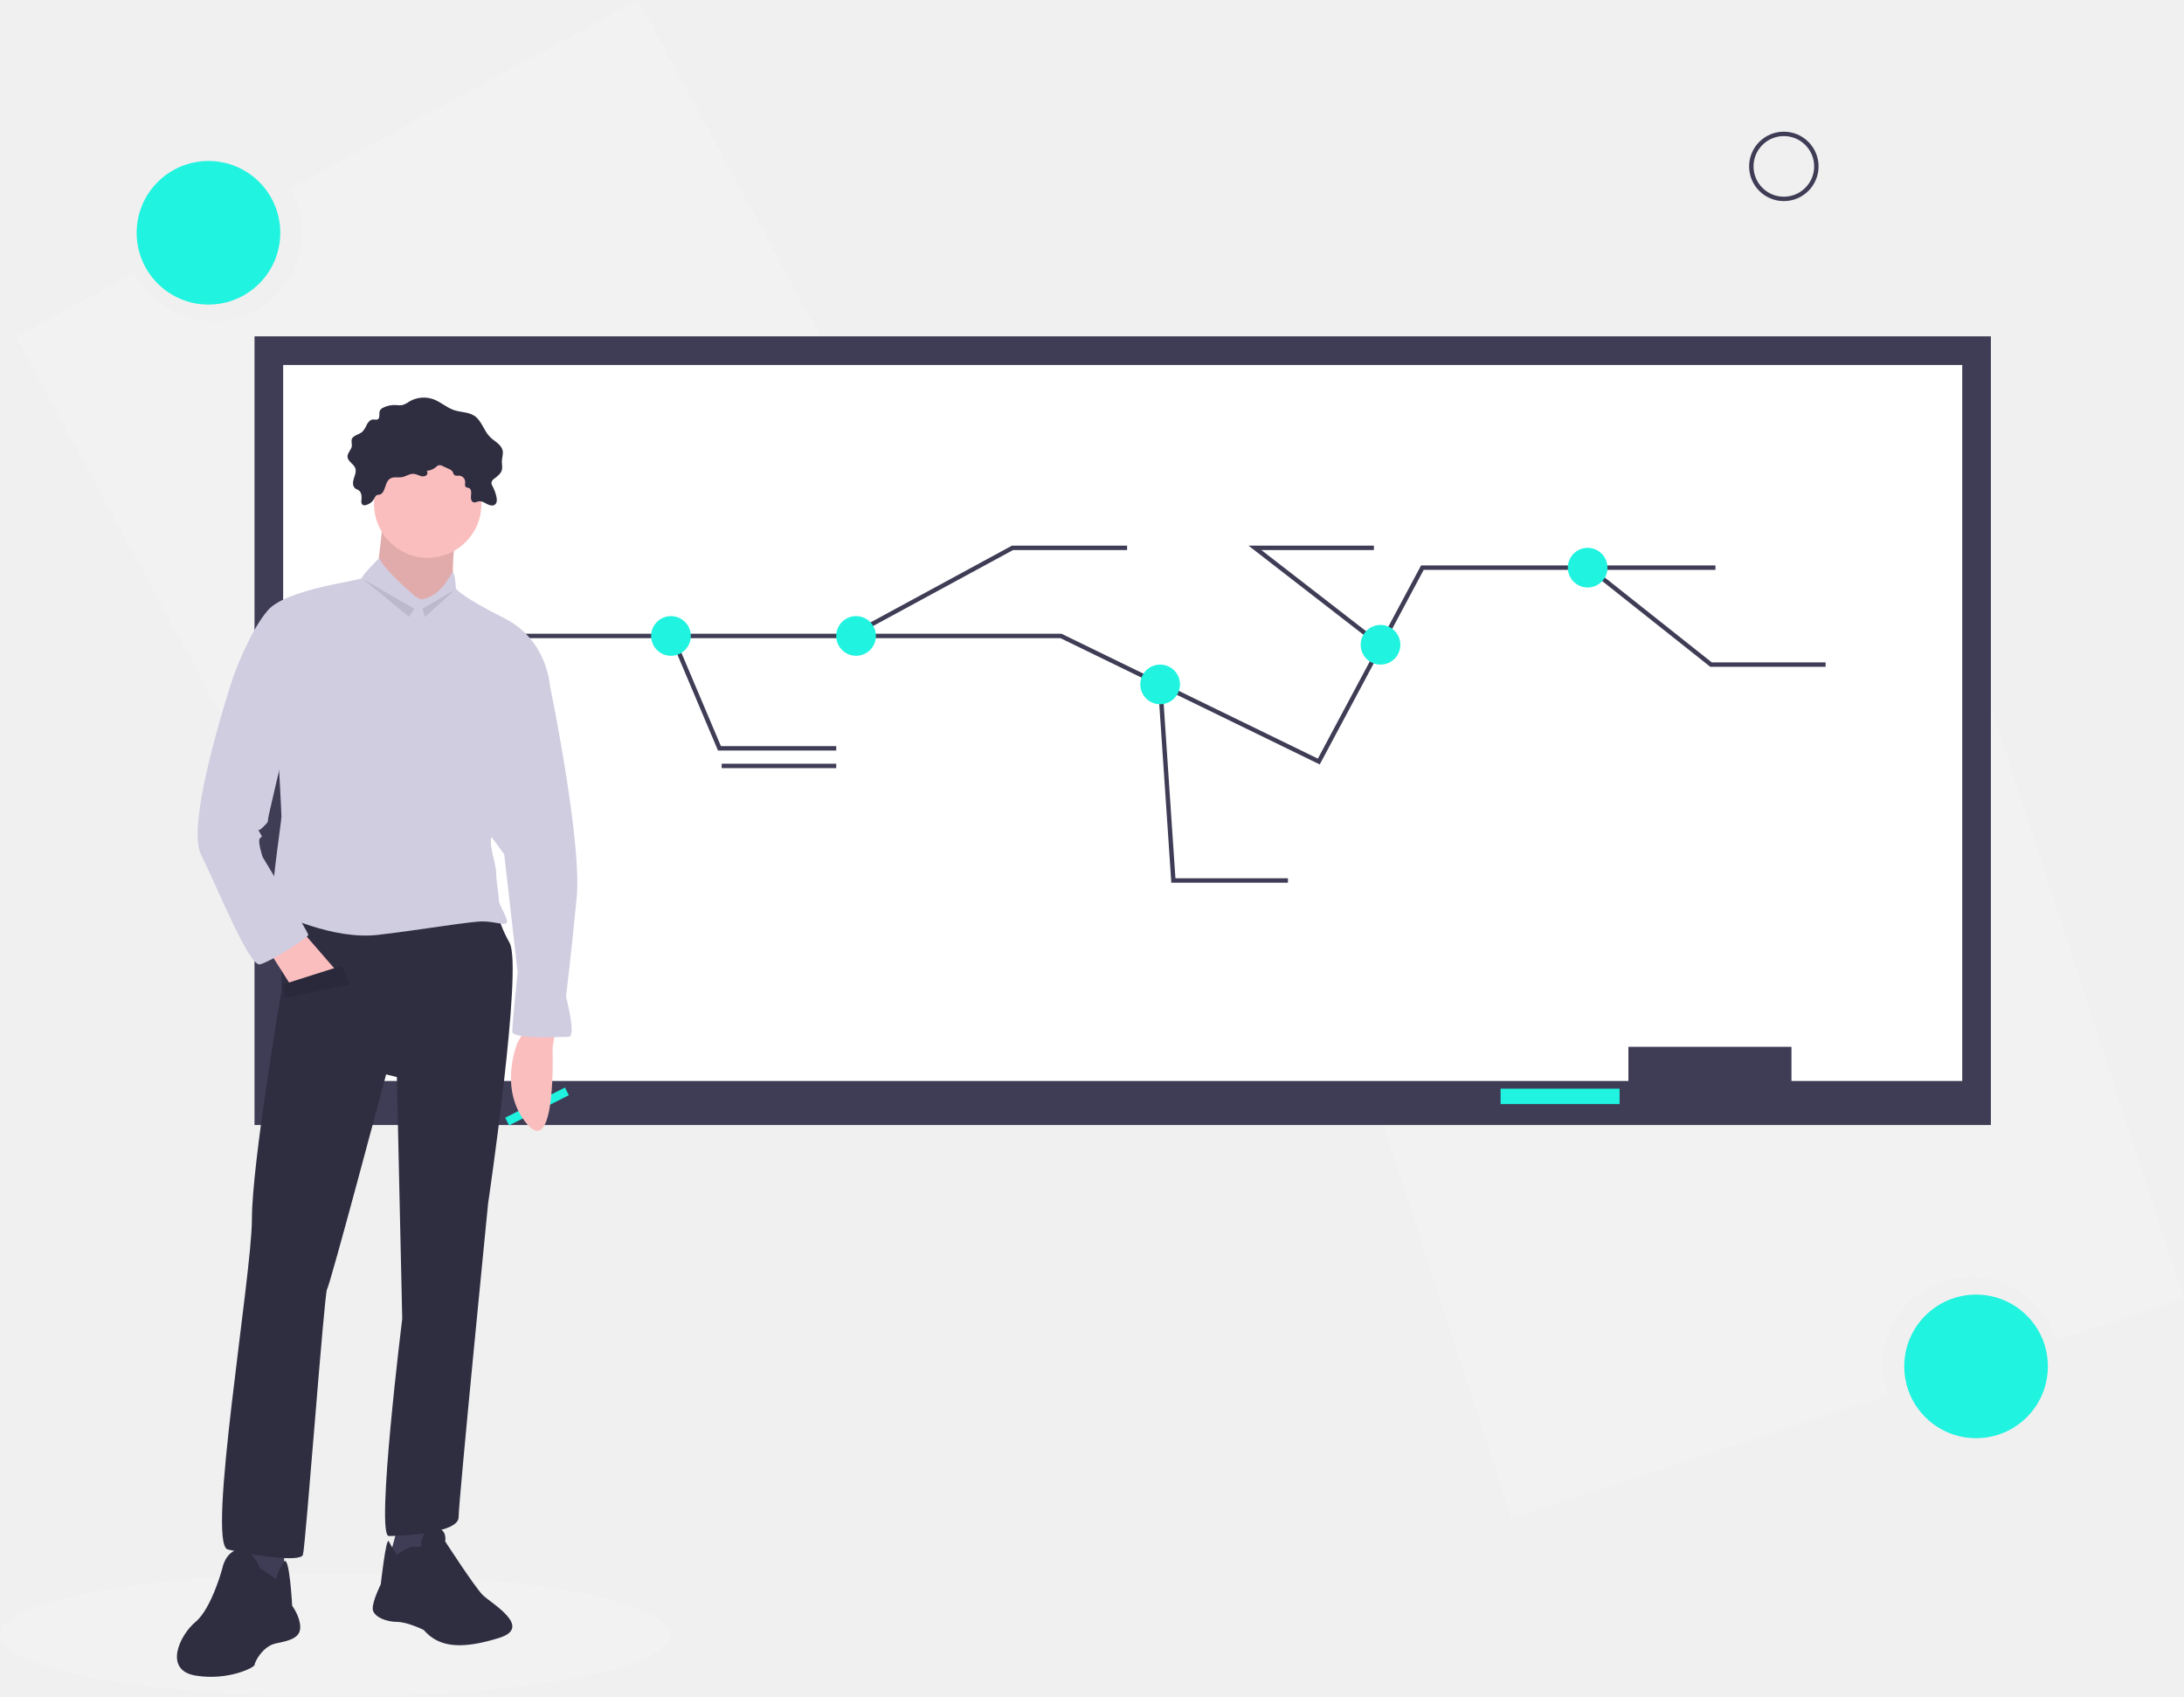
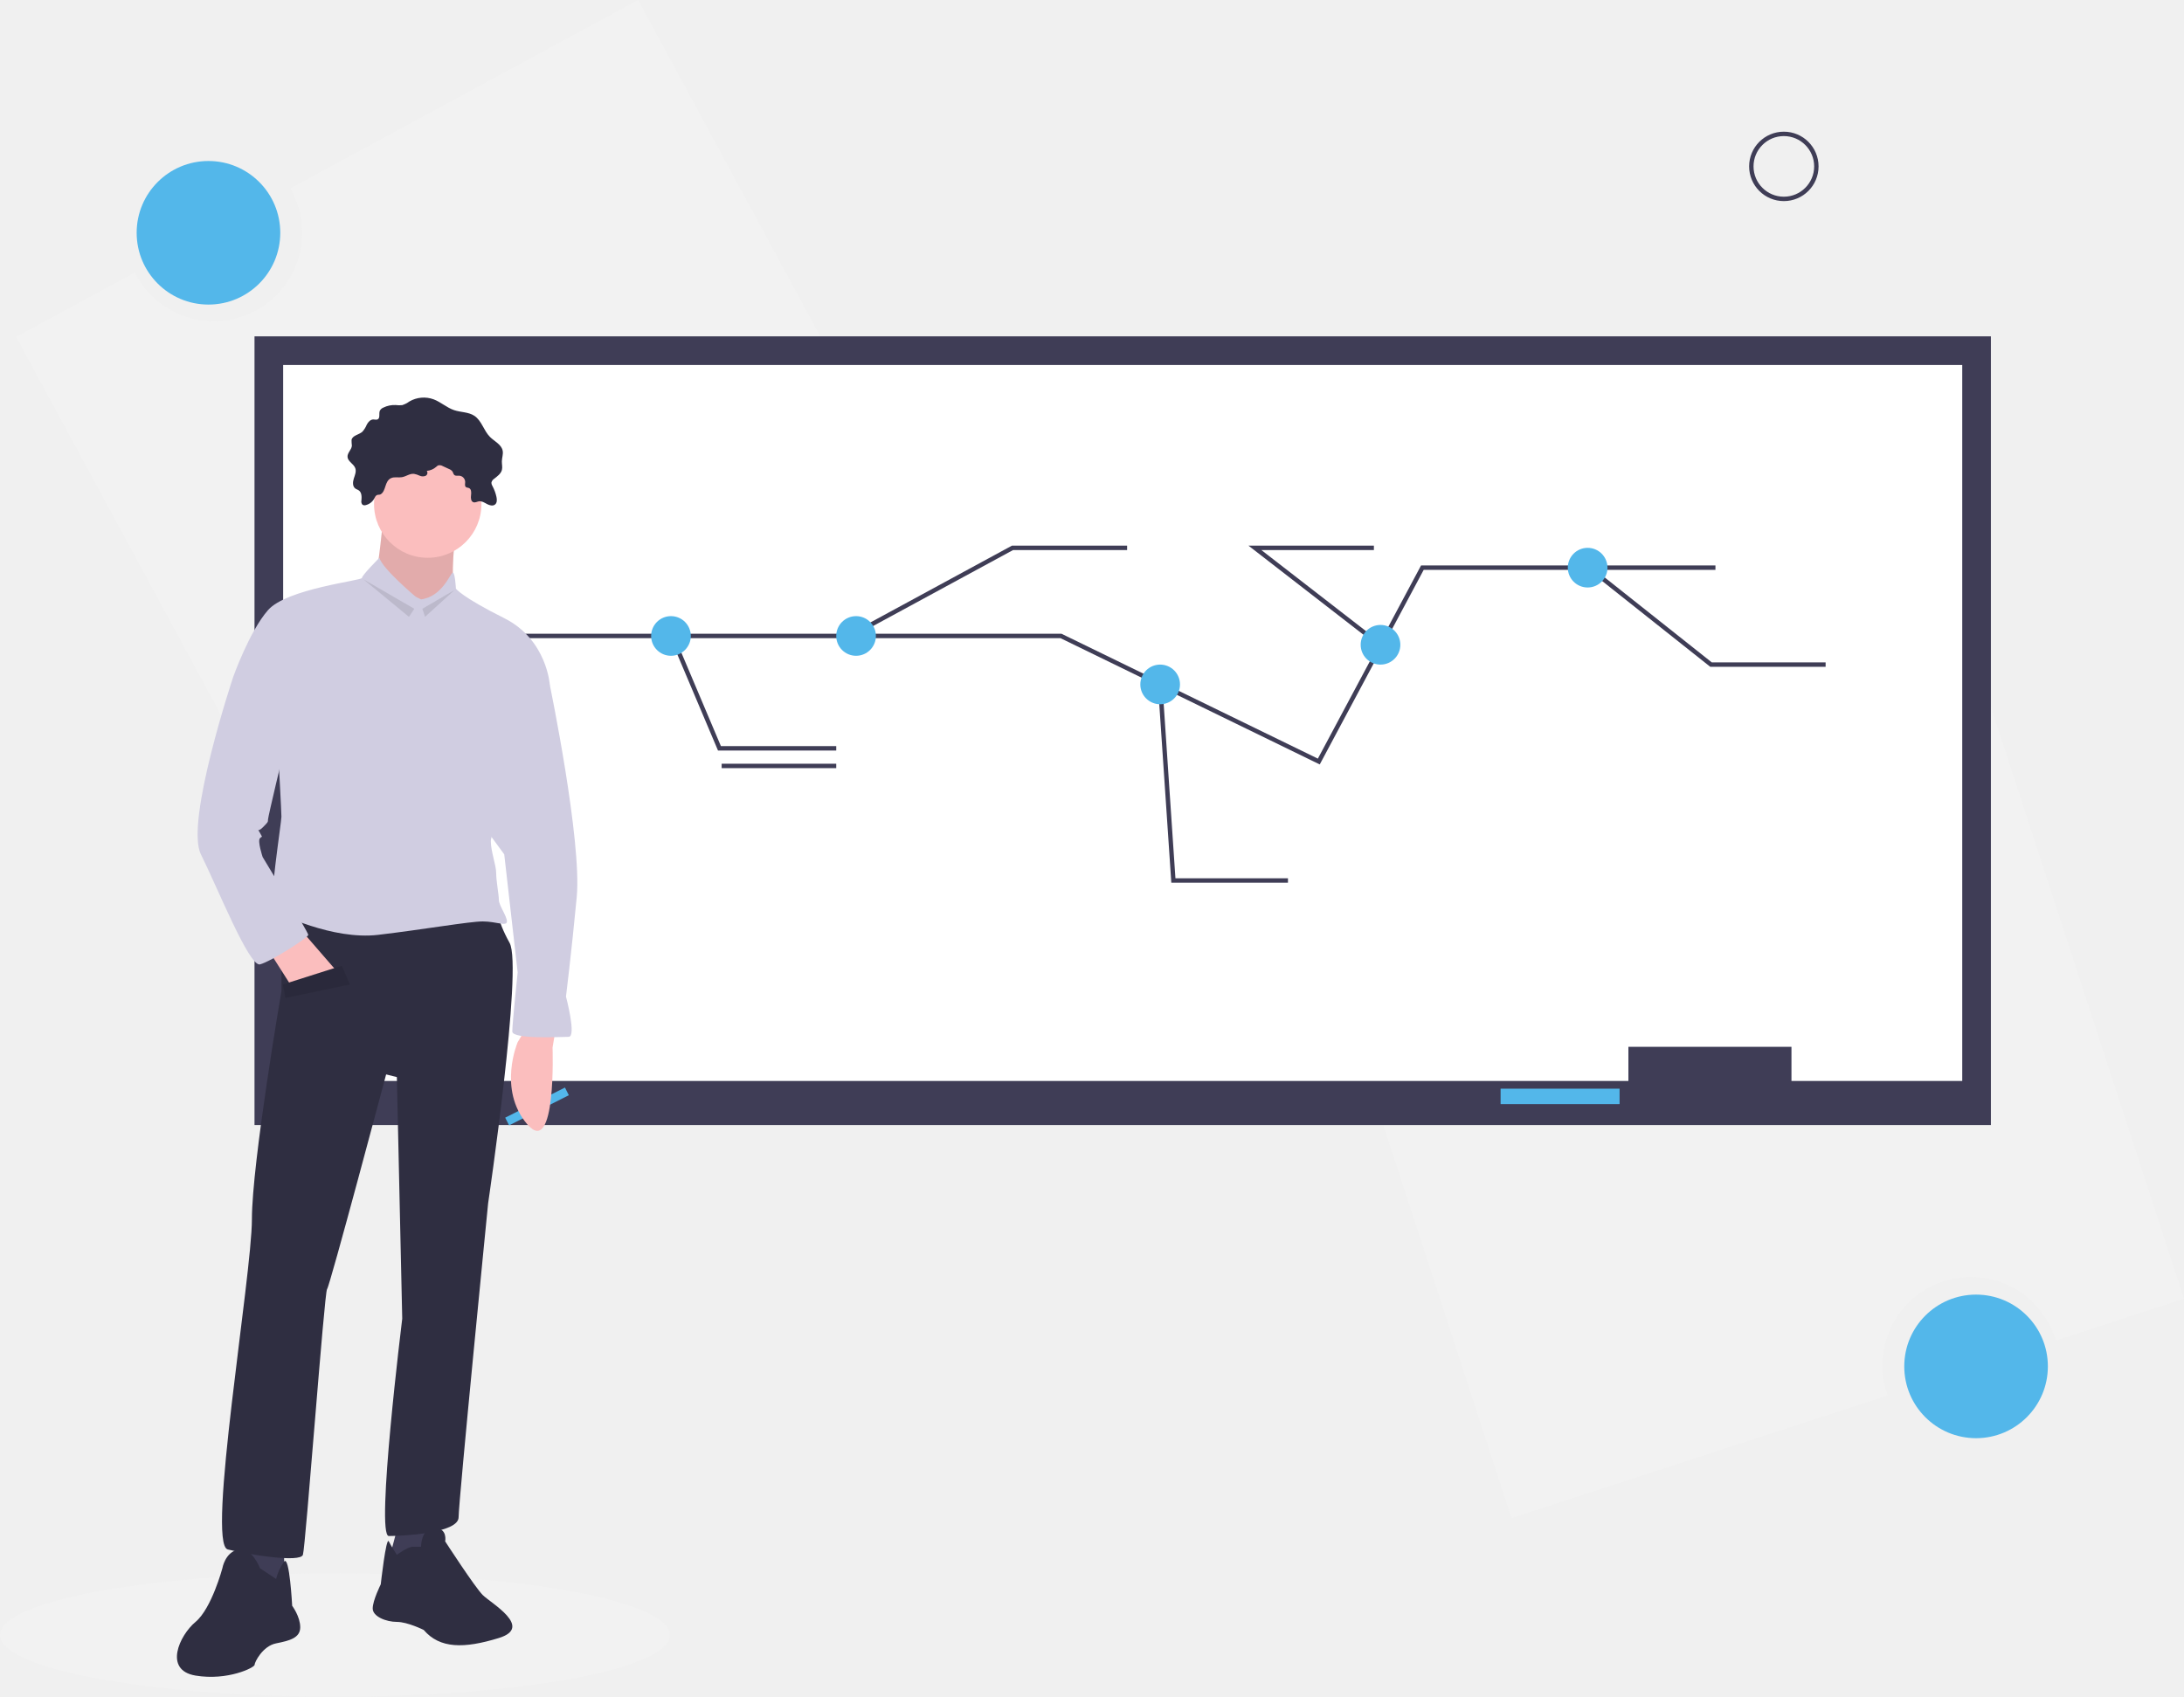
<svg xmlns="http://www.w3.org/2000/svg" id="e7b3b0c3-1e4f-480c-906c-c03021e90d10" data-name="Layer 1" width="991.14" height="770.178" viewBox="0 0 991.14 770.178">
  <path d="M394.011,64.911,236.158,150.413a40.156,40.156,0,1,1-70.587,38.234l-53.823,29.154L251.167,475.195,533.43,322.305Z" transform="translate(-104.4301 -64.91113)" fill="#f2f2f2" />
-   <circle cx="94.604" cy="105.668" r="32.587" fill="#20f3df" />
+   <circle cx="94.604" cy="105.668" r="32.587" fill="#53b7ea" />
  <path d="M790.385,753.975l170.672-55.671a40.156,40.156,0,1,1,76.319-24.894l58.194-18.982-90.777-278.297L699.608,475.679Z" transform="translate(-104.4301 -64.91113)" fill="#f2f2f2" />
-   <circle cx="896.776" cy="620.244" r="32.587" fill="#20f3df" />
+   <circle cx="896.776" cy="620.244" r="32.587" fill="#53b7ea" />
  <rect x="115.5" y="152.678" width="788" height="358" fill="#3f3d56" />
  <rect x="128.5" y="165.678" width="762" height="325" fill="#fff" />
  <rect x="739" y="475.178" width="74" height="25" fill="#3f3d56" />
-   <rect x="681" y="494.178" width="54" height="7" fill="#20f3df" />
+   <rect x="681" y="494.178" width="54" height="7" fill="#53b7ea" />
  <polyline points="190.5 288.678 481.5 288.678 526.616 310.657 598.5 345.678 645.5 257.678 778.5 257.678" fill="none" stroke="#3f3d56" stroke-miterlimit="10" stroke-width="2" />
  <polyline points="304.925 288.678 326.5 339.678 379.5 339.678" fill="none" stroke="#3f3d56" stroke-miterlimit="10" stroke-width="2" />
  <polyline points="385.807 288.678 459.5 248.678 511.5 248.678" fill="none" stroke="#3f3d56" stroke-miterlimit="10" stroke-width="2" />
-   <circle cx="304.5" cy="288.678" r="9" fill="#20f3df" />
-   <circle cx="388.5" cy="288.678" r="9" fill="#20f3df" />
+   <circle cx="304.5" cy="288.678" r="9" fill="#53b7ea" />
+   <circle cx="388.5" cy="288.678" r="9" fill="#53b7ea" />
  <polyline points="526.5 310.678 532.5 399.678 584.5 399.678" fill="none" stroke="#3f3d56" stroke-miterlimit="10" stroke-width="2" />
  <polyline points="626.65 292.971 569.5 248.678 623.5 248.678" fill="none" stroke="#3f3d56" stroke-miterlimit="10" stroke-width="2" />
  <polyline points="721.051 257.678 776.5 301.678 828.5 301.678" fill="none" stroke="#3f3d56" stroke-miterlimit="10" stroke-width="2" />
-   <circle cx="526.5" cy="310.678" r="9" fill="#20f3df" />
-   <circle cx="720.5" cy="257.678" r="9" fill="#20f3df" />
-   <circle cx="626.5" cy="292.678" r="9" fill="#20f3df" />
+   <circle cx="526.5" cy="310.678" r="9" fill="#53b7ea" />
+   <circle cx="720.5" cy="257.678" r="9" fill="#53b7ea" />
+   <circle cx="626.5" cy="292.678" r="9" fill="#53b7ea" />
  <line x1="327.5" y1="347.678" x2="379.5" y2="347.678" fill="none" stroke="#3f3d56" stroke-miterlimit="10" stroke-width="2" />
  <path d="M615.93,322.589h0Z" transform="translate(-104.4301 -64.91113)" fill="none" stroke="#3f3d56" stroke-miterlimit="10" stroke-width="2" />
  <path d="M727.93,321.589h0Z" transform="translate(-104.4301 -64.91113)" fill="none" stroke="#3f3d56" stroke-miterlimit="10" stroke-width="2" />
  <path d="M727.93,329.589h0Z" transform="translate(-104.4301 -64.91113)" fill="none" stroke="#3f3d56" stroke-miterlimit="10" stroke-width="2" />
  <path d="M932.93,374.589h0Z" transform="translate(-104.4301 -64.91113)" fill="none" stroke="#3f3d56" stroke-miterlimit="10" stroke-width="2" />
  <path d="M913.93,382.589h0Z" transform="translate(-104.4301 -64.91113)" fill="none" stroke="#3f3d56" stroke-miterlimit="10" stroke-width="2" />
  <path d="M688.93,472.589h0Z" transform="translate(-104.4301 -64.91113)" fill="none" stroke="#3f3d56" stroke-miterlimit="10" stroke-width="2" />
  <circle cx="809.542" cy="75.53" r="14.756" fill="none" stroke="#3f3d56" stroke-miterlimit="10" stroke-width="2" />
  <ellipse cx="152" cy="742.178" rx="152" ry="28" fill="#f2f2f2" />
-   <polygon points="256.389 493.658 229.272 507.339 231.027 510.834 258.143 497.153 256.389 493.658" fill="#20f3df" />
+   <polygon points="256.389 493.658 229.272 507.339 231.027 510.834 258.143 497.153 256.389 493.658" fill="#53b7ea" />
  <path d="M356.41,533.122l-1.218,7.309s1.827,50.557-11.573,34.72-4.264-37.156-4.264-37.156l3.655-6.091Z" transform="translate(-104.4301 -64.91113)" fill="#fbbebe" />
  <path d="M278.443,299.221s-2.436,25.583-3.655,26.801,18.274,24.365,18.274,24.365l17.055-15.837s-1.218-23.146,2.436-28.019S278.443,299.221,278.443,299.221Z" transform="translate(-104.4301 -64.91113)" fill="#fbbebe" />
  <path d="M278.443,299.221s-2.436,25.583-3.655,26.801,18.274,24.365,18.274,24.365l17.055-15.837s-1.218-23.146,2.436-28.019S278.443,299.221,278.443,299.221Z" transform="translate(-104.4301 -64.91113)" opacity="0.1" />
  <polygon points="128.939 700.894 128.939 722.822 120.411 724.041 108.229 720.386 111.883 697.239 128.939 700.894" fill="#3f3d56" />
  <path d="M222.405,776.769s-3.655-9.746-9.746-8.528-7.309,8.528-7.309,8.528-4.873,18.274-12.182,24.365-14.619,21.928,0,24.365,26.801-3.655,26.801-4.873,3.655-8.528,9.746-9.746,10.964-2.436,10.964-7.309-3.655-9.746-3.655-9.746-1.218-23.108-3.655-20.082a24.234,24.234,0,0,0-3.655,7.899Z" transform="translate(-104.4301 -64.91113)" fill="#2f2e41" />
  <polygon points="181.323 689.93 176.45 708.203 188.632 710.64 194.723 704.549 195.941 688.712 181.323 689.93" fill="#3f3d56" />
  <path d="M284.534,770.678s4.873-3.655,7.309-3.655h3.655s0-8.528,6.091-8.528,4.873,6.091,4.873,6.091,13.401,20.71,17.055,24.365,23.146,14.619,7.309,19.492-26.801,4.873-34.111-3.655c0,0-7.309-3.655-12.182-3.655s-10.964-2.436-10.964-6.091,3.655-10.964,3.655-10.964,2.436-21.928,3.655-19.492S284.534,770.678,284.534,770.678Z" transform="translate(-104.4301 -64.91113)" fill="#2f2e41" />
  <path d="M232.15,474.647v40.202s-13.401,77.967-13.401,103.55-20.71,147.406-10.964,149.843,32.892,6.091,34.111,2.436,9.746-119.387,10.964-120.605,26.801-97.459,26.801-97.459l4.873,1.218,2.436,109.641s-12.182,98.677-6.091,98.677,31.674-1.218,31.674-8.528,13.401-142.533,13.401-142.533,15.837-107.205,9.746-118.169-6.091-17.055-6.091-17.055Z" transform="translate(-104.4301 -64.91113)" fill="#2f2e41" />
  <circle cx="194.114" cy="228.828" r="24.365" fill="#fbbebe" />
  <path d="M293.062,335.769s-15.228-12.791-16.446-17.664c0,0-7.919,7.919-7.919,9.137s-34.111,4.873-42.638,14.619-15.837,30.456-15.837,30.456l20.71,38.983s1.218,21.928,1.218,24.365-6.091,41.42-3.655,42.638,26.801,13.401,47.511,10.964,41.42-6.091,47.511-6.091,10.964,2.436,10.964,0-3.655-7.309-3.655-9.746-1.218-8.528-1.218-12.182-2.436-9.746-2.436-14.619,26.801-70.658,26.801-70.658-1.218-20.71-20.71-30.456-21.928-13.401-21.928-13.401-.38-7.309-1.408-7.309-4.683,10.964-14.429,12.182Z" transform="translate(-104.4301 -64.91113)" fill="#d0cde1" />
  <polygon points="122.847 432.883 131.375 446.283 153.303 441.41 137.466 423.137 122.847 432.883" fill="#fbbebe" />
  <path d="M346.664,366.224l7.309,9.746s14.619,70.658,12.182,96.24-4.873,45.075-4.873,45.075,4.873,18.274,1.218,18.274-25.583,1.218-25.583-2.436S339.355,506.321,339.355,506.321L333.264,452.719l-13.401-18.274Z" transform="translate(-104.4301 -64.91113)" fill="#d0cde1" />
  <path d="M281.995,281.911c1.494-.633,3.22-.119,4.82-.39,1.878-.317,3.559-1.709,5.455-1.533a10.484,10.484,0,0,1,2.597.843,3.391,3.391,0,0,0,2.661.095,1.512,1.512,0,0,0,.579-2.271,7.52,7.52,0,0,0,4.327-1.863,3.23,3.23,0,0,1,.826-.62,2.696,2.696,0,0,1,2.122.331l2.788,1.285a3.526,3.526,0,0,1,1.593,1.14c.332.517.396,1.212.866,1.608.599.505,1.495.258,2.277.307a2.912,2.912,0,0,1,2.63,2.84c-.011.818-.309,1.822.338,2.322.375.29.908.244,1.348.422,1.139.463,1.144,2.049.976,3.267s-.085,2.825,1.086,3.2c.825.264,1.667-.299,2.524-.424,1.293-.189,2.488.619,3.639,1.238s2.679,1.036,3.676.192c.928-.785.868-2.221.613-3.41a18.79,18.79,0,0,0-1.787-4.887,3.102,3.102,0,0,1-.518-1.521,2.754,2.754,0,0,1,1.278-1.86c1.41-1.115,3.032-2.237,3.488-3.975.335-1.276-.042-2.621-.013-3.94.035-1.605.673-3.202.374-4.779-.542-2.858-3.723-4.234-5.777-6.294-2.822-2.832-3.738-7.361-7.067-9.573-2.664-1.769-6.148-1.558-9.182-2.571-3.332-1.112-6.015-3.667-9.302-4.907a12.963,12.963,0,0,0-11.019.966,11.028,11.028,0,0,1-3.239,1.655,11.647,11.647,0,0,1-2.949-.034,11.381,11.381,0,0,0-5.623,1.16,3.144,3.144,0,0,0-1.575,1.382c-.589,1.307.266,3.35-1.024,3.975-.601.291-1.312.012-1.98.027-1.299.029-2.299,1.159-2.917,2.302a11.033,11.033,0,0,1-2.044,3.29c-1.588,1.391-4.474,1.621-4.889,3.691a20.124,20.124,0,0,0,.149,2.622c-.12,1.835-2.083,3.229-1.981,5.064.118,2.117,2.808,3.152,3.527,5.147.548,1.519-.173,3.161-.669,4.698s-.645,3.506.635,4.49c.502.386,1.148.544,1.66.916,1.325.964,1.308,2.908,1.161,4.54a2.135,2.135,0,0,0,.481,1.944,1.799,1.799,0,0,0,1.472.177,6.01,6.01,0,0,0,3.804-2.862c.427-.705.512-1.327,1.288-1.702.526-.254,1.165-.027,1.7-.357C279.746,287.709,278.869,283.236,281.995,281.911Z" transform="translate(-104.4301 -64.91113)" fill="#2f2e41" />
  <path d="M213.877,368.661l-3.655,3.655S188.294,438.1,195.603,452.719s21.928,51.166,26.801,49.948,21.928-12.182,21.928-13.401-20.71-35.329-20.71-35.329-2.436-7.309-1.218-8.528,1.218,0,0-2.436-1.218,0,1.218-2.436,2.436-2.436,2.436-3.655,7.309-31.674,7.309-31.674Z" transform="translate(-104.4301 -64.91113)" fill="#d0cde1" />
  <polygon points="128.329 446.892 155.131 438.365 158.785 446.892 129.548 452.983 128.329 446.892" fill="#2f2e41" />
  <polygon points="128.329 446.892 155.131 438.365 158.785 446.892 129.548 452.983 128.329 446.892" opacity="0.1" />
  <polygon points="164.876 262.939 185.586 279.994 188.023 276.339 164.876 262.939" opacity="0.1" />
  <polygon points="206.296 267.812 191.678 276.339 192.896 279.994 206.296 267.812" opacity="0.1" />
</svg>
